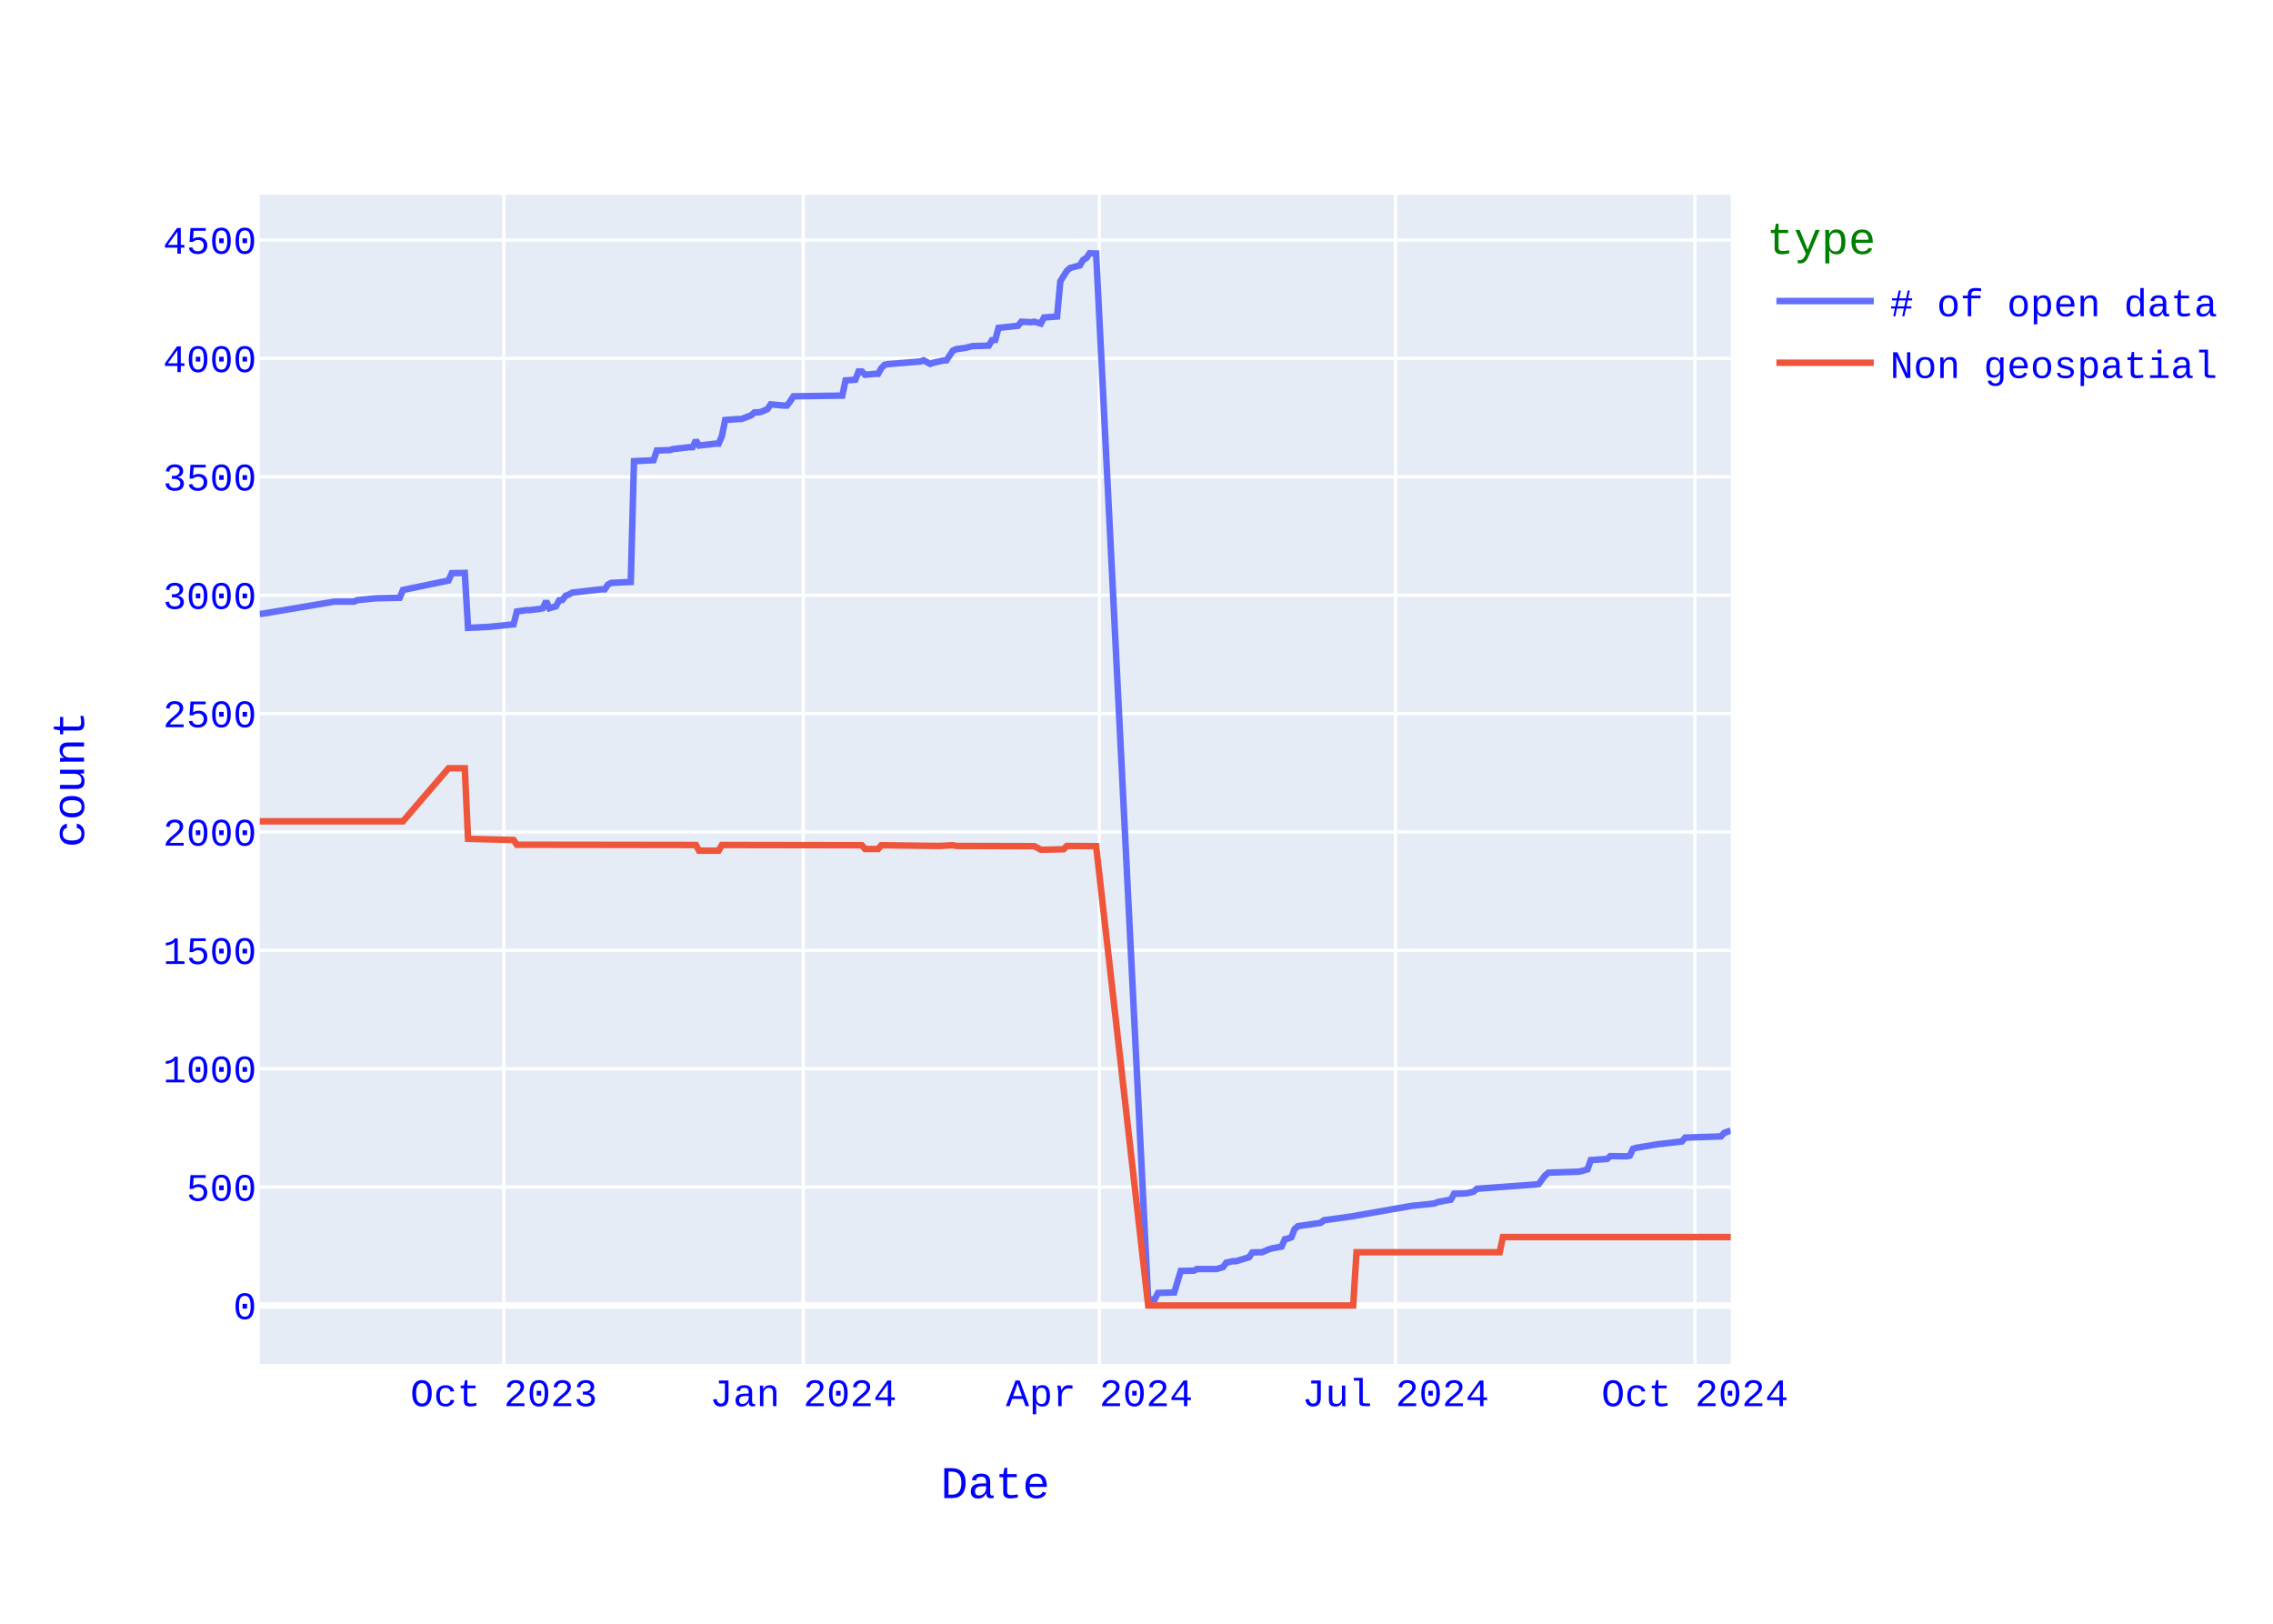
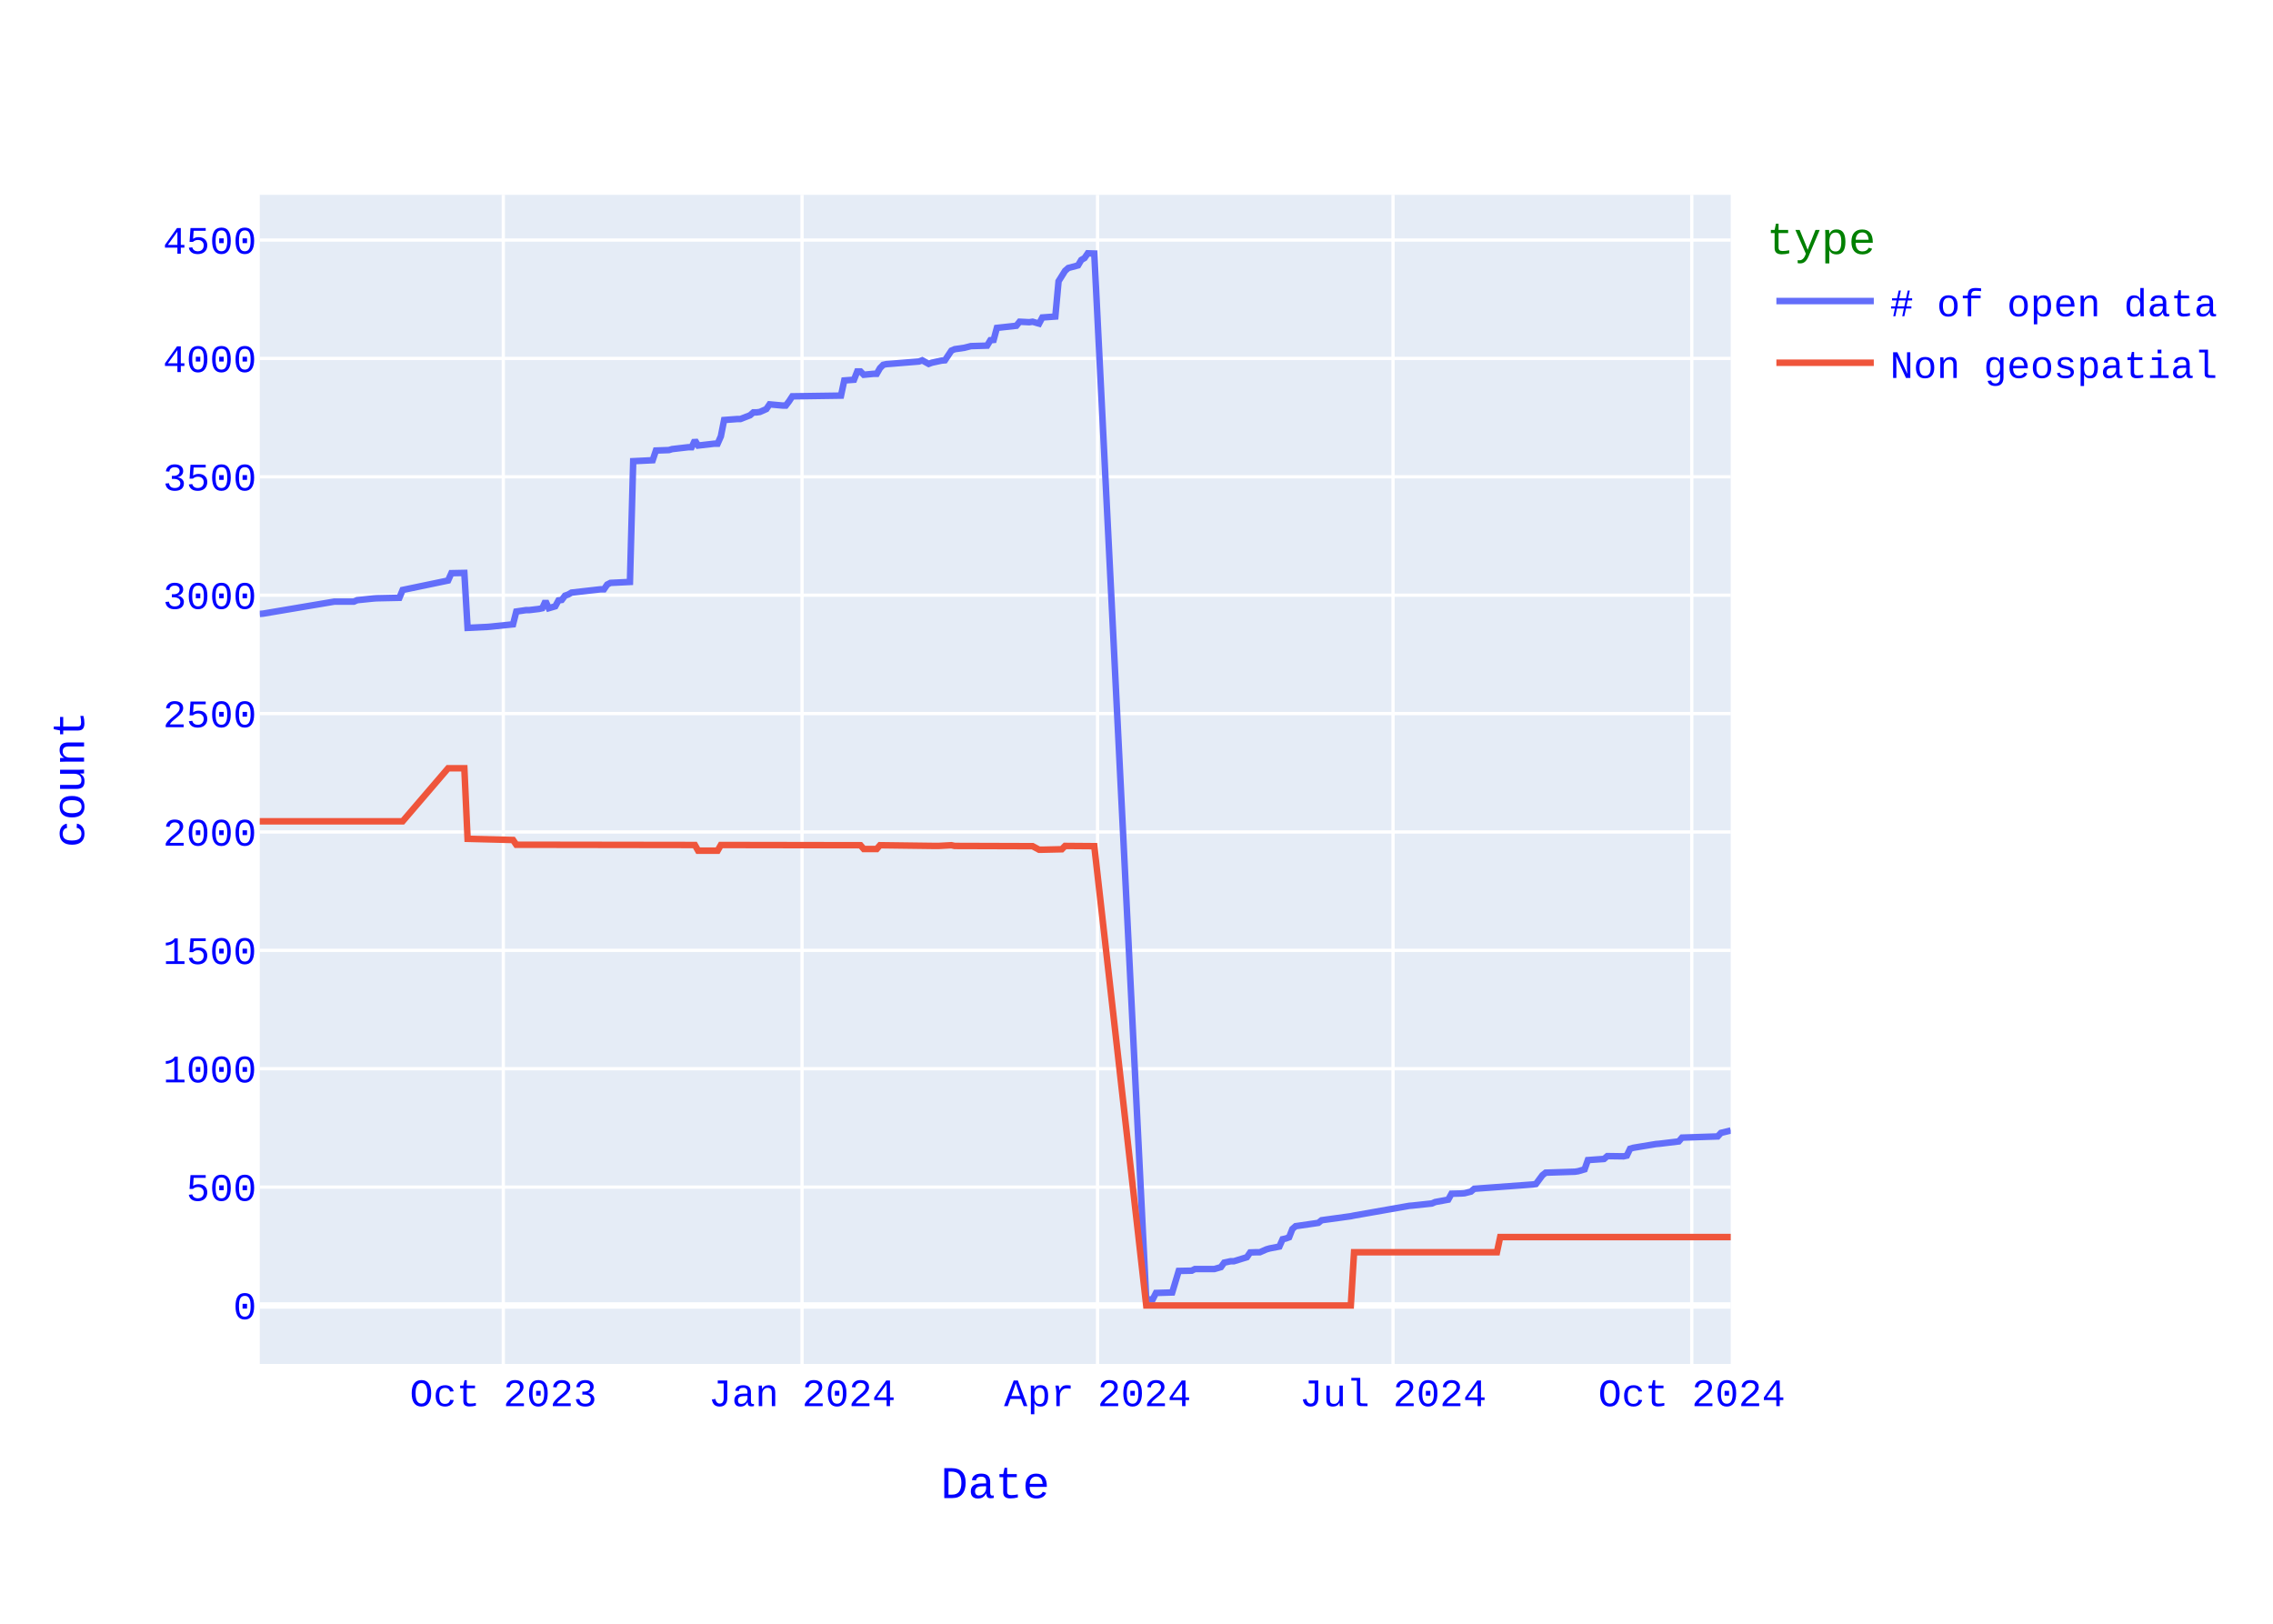
<svg xmlns="http://www.w3.org/2000/svg" class="main-svg" width="700" height="500" style="" viewBox="0 0 700 500">
  <rect x="0" y="0" width="700" height="500" style="fill: rgb(255, 255, 255); fill-opacity: 1;" />
-   <defs id="defs-65198d">
+   <defs id="defs-5695b2">
    <g class="clips">
-       <clipPath id="clip65198dxyplot" class="plotclip">
+       <clipPath id="clip5695b2xyplot" class="plotclip">
        <rect width="453" height="360" />
      </clipPath>
-       <clipPath class="axesclip" id="clip65198dx">
+       <clipPath class="axesclip" id="clip5695b2x">
        <rect x="80" y="0" width="453" height="500" />
      </clipPath>
-       <clipPath class="axesclip" id="clip65198dy">
+       <clipPath class="axesclip" id="clip5695b2y">
        <rect x="0" y="60" width="700" height="360" />
      </clipPath>
-       <clipPath class="axesclip" id="clip65198dxy">
+       <clipPath class="axesclip" id="clip5695b2xy">
        <rect x="80" y="60" width="453" height="360" />
      </clipPath>
    </g>
    <g class="gradients" />
    <g class="patterns" />
  </defs>
  <g class="bglayer">
    <rect class="bg" x="80" y="60" width="453" height="360" style="fill: rgb(229, 236, 246); fill-opacity: 1; stroke-width: 0;" />
  </g>
  <g class="layer-below">
    <g class="imagelayer" />
    <g class="shapelayer" />
  </g>
  <g class="cartesianlayer">
    <g class="subplot xy">
      <g class="layer-subplot">
        <g class="shapelayer" />
        <g class="imagelayer" />
      </g>
      <g class="minor-gridlayer">
        <g class="x" />
        <g class="y" />
      </g>
      <g class="gridlayer">
        <g class="x">
-           <path class="xgrid crisp" transform="translate(155.17,0)" d="M0,60v360" style="stroke: rgb(255, 255, 255); stroke-opacity: 1; stroke-width: 1px;" />
-           <path class="xgrid crisp" transform="translate(247.37,0)" d="M0,60v360" style="stroke: rgb(255, 255, 255); stroke-opacity: 1; stroke-width: 1px;" />
-           <path class="xgrid crisp" transform="translate(338.57,0)" d="M0,60v360" style="stroke: rgb(255, 255, 255); stroke-opacity: 1; stroke-width: 1px;" />
-           <path class="xgrid crisp" transform="translate(429.77,0)" d="M0,60v360" style="stroke: rgb(255, 255, 255); stroke-opacity: 1; stroke-width: 1px;" />
-           <path class="xgrid crisp" transform="translate(521.98,0)" d="M0,60v360" style="stroke: rgb(255, 255, 255); stroke-opacity: 1; stroke-width: 1px;" />
+           <path class="xgrid crisp" transform="translate(155,0)" d="M0,60v360" style="stroke: rgb(255, 255, 255); stroke-opacity: 1; stroke-width: 1px;" />
+           <path class="xgrid crisp" transform="translate(247,0)" d="M0,60v360" style="stroke: rgb(255, 255, 255); stroke-opacity: 1; stroke-width: 1px;" />
+           <path class="xgrid crisp" transform="translate(338,0)" d="M0,60v360" style="stroke: rgb(255, 255, 255); stroke-opacity: 1; stroke-width: 1px;" />
+           <path class="xgrid crisp" transform="translate(429,0)" d="M0,60v360" style="stroke: rgb(255, 255, 255); stroke-opacity: 1; stroke-width: 1px;" />
+           <path class="xgrid crisp" transform="translate(521,0)" d="M0,60v360" style="stroke: rgb(255, 255, 255); stroke-opacity: 1; stroke-width: 1px;" />
        </g>
        <g class="y">
          <path class="ygrid crisp" transform="translate(0,365.55)" d="M80,0h453" style="stroke: rgb(255, 255, 255); stroke-opacity: 1; stroke-width: 1px;" />
          <path class="ygrid crisp" transform="translate(0,329.09)" d="M80,0h453" style="stroke: rgb(255, 255, 255); stroke-opacity: 1; stroke-width: 1px;" />
          <path class="ygrid crisp" transform="translate(0,292.64)" d="M80,0h453" style="stroke: rgb(255, 255, 255); stroke-opacity: 1; stroke-width: 1px;" />
          <path class="ygrid crisp" transform="translate(0,256.19)" d="M80,0h453" style="stroke: rgb(255, 255, 255); stroke-opacity: 1; stroke-width: 1px;" />
          <path class="ygrid crisp" transform="translate(0,219.73)" d="M80,0h453" style="stroke: rgb(255, 255, 255); stroke-opacity: 1; stroke-width: 1px;" />
          <path class="ygrid crisp" transform="translate(0,183.28)" d="M80,0h453" style="stroke: rgb(255, 255, 255); stroke-opacity: 1; stroke-width: 1px;" />
          <path class="ygrid crisp" transform="translate(0,146.82)" d="M80,0h453" style="stroke: rgb(255, 255, 255); stroke-opacity: 1; stroke-width: 1px;" />
          <path class="ygrid crisp" transform="translate(0,110.37)" d="M80,0h453" style="stroke: rgb(255, 255, 255); stroke-opacity: 1; stroke-width: 1px;" />
          <path class="ygrid crisp" transform="translate(0,73.92)" d="M80,0h453" style="stroke: rgb(255, 255, 255); stroke-opacity: 1; stroke-width: 1px;" />
        </g>
      </g>
      <g class="zerolinelayer">
        <path class="yzl zl crisp" transform="translate(0,402)" d="M80,0h453" style="stroke: rgb(255, 255, 255); stroke-opacity: 1; stroke-width: 2px;" />
      </g>
      <path class="xlines-below" />
      <path class="ylines-below" />
      <g class="overlines-below" />
      <g class="xaxislayer-below" />
      <g class="yaxislayer-below" />
      <g class="overaxes-below" />
-       <g class="plot" transform="translate(80,60)" clip-path="url(#clip65198dxyplot)">
+       <g class="plot" transform="translate(80,60)" clip-path="url(#clip5695b2xyplot)">
        <g class="scatterlayer mlayer">
-           <g class="trace scatter trace6a2fa7" style="stroke-miterlimit: 2; opacity: 1;">
+           <g class="trace scatter trace73e295" style="stroke-miterlimit: 2; opacity: 1;">
            <g class="fills" />
            <g class="errorbars" />
            <g class="lines">
-               <path class="js-line" d="M453,288.12L451,288.85L449.99,289.94L438.97,290.31L437.97,291.48L431.95,292.2L430.95,292.28L423.94,293.44L422.93,293.74L421.93,295.85L420.93,296.07L415.92,296L414.92,296.87L409.9,297.23L408.9,300.08L406.9,300.66L405.9,300.81L396.88,301.1L395.87,301.9L393.87,304.6L392.87,304.74L374.83,306.06L373.83,306.93L371.82,307.44L370.82,307.51L367.81,307.59L366.81,309.41L362.8,310.14L361.8,310.58L355.79,311.23L354.78,311.31L337.75,314.3L336.74,314.51L327.72,315.75L326.72,316.56L319.71,317.58L318.7,318.45L317.7,321L316.7,321.37L315.7,321.59L314.69,323.85L311.69,324.43L310.69,324.72L308.68,325.6L307.68,325.6L305.67,325.67L304.67,327.13L300.66,328.37L299.66,328.37L297.66,328.8L296.65,330.19L294.65,330.77L293.65,330.77L288.64,330.77L287.63,331.28L283.63,331.36L281.62,337.99L276.61,338.14L275.61,340.1L273.6,340.18L257.57,18.07L255.56,18L254.56,19.46L253.56,20.04L252.56,21.72L249.55,22.52L248.55,23.4L246.54,26.6L245.54,37.47L241.53,37.76L240.53,39.65L238.53,39.07L237.52,39.22L234.52,39.07L233.52,40.31L227.5,40.97L226.5,44.68L225.5,44.76L224.5,46.43L219.48,46.58L217.48,47.09L214.47,47.53L213.47,47.96L211.47,50.95L210.46,51.03L207.46,51.68L206.46,52.05L204.45,50.95L203.45,51.32L194.43,52.05L193.43,52.12L192.42,52.34L191.42,53.36L190.42,55.11L189.42,55.11L186.41,55.4L185.41,54.38L184.41,54.38L183.4,56.93L180.4,57.15L179.4,61.82L164.36,62.04L163.36,63.57L162.36,64.88L161.36,64.88L157.35,64.51L156.35,65.97L154.34,66.85L153.34,66.99L152.34,66.99L151.33,67.87L148.33,69.04L147.33,69.04L143.32,69.33L142.31,74.36L141.31,76.62L140.31,76.62L135.3,77.2L134.3,75.6L133.29,77.71L132.29,77.71L127.28,78.29L126.28,78.59L122.27,78.73L121.27,81.72L115.25,82.01L114.25,119.2L108.24,119.49L107.24,120L106.23,121.46L105.23,121.46L96.21,122.48L95.21,123.06L94.21,123.42L93.21,124.74L92.2,124.88L91.2,126.7L89.2,127.29L88.19,125.1L87.19,127.29L86.19,127.51L83.18,127.87L82.18,127.87L79.17,128.31L78.17,132.25L71.16,132.97L70.15,133.05L64.14,133.34L63.14,116.42L59.13,116.5L58.13,118.76L44.1,121.67L43.1,124.08L36.08,124.23L35.08,124.3L30.07,124.81L29.06,125.25L23.05,125.25L1,128.96L0,129.04" style="vector-effect: none; fill: none; stroke: rgb(99, 110, 250); stroke-opacity: 1; stroke-width: 2px; opacity: 1;" />
+               <path class="js-line" d="M453,288.12L450,288.85L449,289.94L438,290.31L437,291.48L431,292.2L430,292.28L423,293.44L422,293.74L421,295.85L420,296.07L415,296L414,296.87L409,297.23L408,300.08L406,300.66L405,300.81L396,301.1L395,301.9L393,304.6L392,304.74L374,306.06L373,306.93L371,307.44L370,307.51L367,307.59L366,309.41L362,310.14L361,310.58L355,311.23L354,311.31L337,314.3L336,314.51L327,315.75L326,316.56L319,317.58L318,318.45L317,321L316,321.37L315,321.59L314,323.85L311,324.43L310,324.72L308,325.6L307,325.6L305,325.67L304,327.13L300,328.37L299,328.37L297,328.8L296,330.19L294,330.77L293,330.77L288,330.77L287,331.28L283,331.36L281,337.99L276,338.14L275,340.1L273,340.18L257,18.07L255,18L254,19.46L253,20.04L252,21.72L249,22.52L248,23.4L246,26.6L245,37.47L241,37.76L240,39.65L238,39.07L237,39.22L234,39.07L233,40.31L227,40.97L226,44.68L225,44.76L224,46.43L219,46.58L217,47.09L214,47.53L213,47.96L211,50.95L210,51.03L207,51.68L206,52.05L204,50.95L203,51.32L194,52.05L193,52.12L192,52.34L191,53.36L190,55.11L189,55.11L186,55.4L185,54.38L184,54.38L183,56.93L180,57.15L179,61.82L164,62.04L163,63.57L162,64.88L161,64.88L157,64.51L156,65.97L154,66.85L153,66.99L152,66.99L151,67.87L148,69.04L147,69.04L143,69.33L142,74.36L141,76.62L140,76.62L135,77.2L134,75.6L133,77.71L132,77.71L127,78.29L126,78.59L122,78.73L121,81.72L115,82.01L114,119.2L108,119.49L107,120L106,121.46L105,121.46L96,122.48L95,123.06L94,123.42L93,124.74L92,124.88L91,126.7L89,127.29L88,125.1L87,127.29L86,127.51L83,127.87L82,127.87L79,128.31L78,132.25L71,132.97L70,133.05L64,133.34L63,116.42L59,116.5L58,118.76L44,121.67L43,124.08L36,124.23L35,124.3L30,124.81L29,125.25L23,125.25L1,128.96L0,129.04" style="vector-effect: none; fill: none; stroke: rgb(99, 110, 250); stroke-opacity: 1; stroke-width: 2px; opacity: 1;" />
            </g>
            <g class="points" />
            <g class="text" />
          </g>
-           <g class="trace scatter trace0ec0f6" style="stroke-miterlimit: 2; opacity: 1;">
+           <g class="trace scatter trace521f93" style="stroke-miterlimit: 2; opacity: 1;">
            <g class="fills" />
            <g class="errorbars" />
            <g class="lines">
-               <path class="js-line" d="M453,320.93L442.98,320.93L441.98,320.93L382.85,320.93L381.84,325.6L337.75,325.6L336.74,342L273.6,342L257.57,200.56L248.55,200.49L247.55,201.51L241.53,201.65L240.53,201.65L238.53,200.56L237.52,200.56L214.47,200.49L213.47,200.27L209.46,200.49L208.46,200.49L191.42,200.27L190.42,201.43L186.41,201.43L185.41,200.27L142.31,200.2L141.31,201.95L135.3,201.95L134.3,200.2L79.17,200.12L78.17,198.66L64.14,198.3L63.14,176.57L58.13,176.57L44.1,192.9L0,192.9" style="vector-effect: none; fill: none; stroke: rgb(239, 85, 59); stroke-opacity: 1; stroke-width: 2px; opacity: 1;" />
+               <path class="js-line" d="M453,320.93L382,320.93L381,325.6L337,325.6L336,342L273,342L257,200.56L248,200.49L247,201.51L241,201.65L240,201.65L238,200.56L237,200.56L214,200.49L213,200.27L209,200.49L208,200.49L191,200.27L190,201.43L186,201.43L185,200.27L142,200.2L141,201.95L135,201.95L134,200.2L79,200.12L78,198.66L64,198.3L63,176.57L58,176.57L44,192.9L0,192.9" style="vector-effect: none; fill: none; stroke: rgb(239, 85, 59); stroke-opacity: 1; stroke-width: 2px; opacity: 1;" />
            </g>
            <g class="points" />
            <g class="text" />
          </g>
        </g>
      </g>
      <g class="overplot" />
      <path class="xlines-above crisp" d="M0,0" style="fill: none;" />
      <path class="ylines-above crisp" d="M0,0" style="fill: none;" />
      <g class="overlines-above" />
      <g class="xaxislayer-above">
        <g class="xtick">
-           <text text-anchor="middle" x="0" y="433" transform="translate(155.17,0)" style="font-family: 'Courier New'; font-size: 12px; fill: rgb(0, 0, 255); fill-opacity: 1; white-space: pre; opacity: 1;">Oct 2023</text>
-         </g>
-         <g class="xtick">
-           <text text-anchor="middle" x="0" y="433" style="font-family: 'Courier New'; font-size: 12px; fill: rgb(0, 0, 255); fill-opacity: 1; white-space: pre; opacity: 1;" transform="translate(247.37,0)">Jan 2024</text>
-         </g>
-         <g class="xtick">
-           <text text-anchor="middle" x="0" y="433" style="font-family: 'Courier New'; font-size: 12px; fill: rgb(0, 0, 255); fill-opacity: 1; white-space: pre; opacity: 1;" transform="translate(338.57,0)">Apr 2024</text>
-         </g>
-         <g class="xtick">
-           <text text-anchor="middle" x="0" y="433" style="font-family: 'Courier New'; font-size: 12px; fill: rgb(0, 0, 255); fill-opacity: 1; white-space: pre; opacity: 1;" transform="translate(429.77,0)">Jul 2024</text>
-         </g>
-         <g class="xtick">
-           <text text-anchor="middle" x="0" y="433" style="font-family: 'Courier New'; font-size: 12px; fill: rgb(0, 0, 255); fill-opacity: 1; white-space: pre; opacity: 1;" transform="translate(521.98,0)">Oct 2024</text>
+           <text text-anchor="middle" x="0" y="433" transform="translate(155,0)" style="font-family: 'Courier New'; font-size: 12px; fill: rgb(0, 0, 255); fill-opacity: 1; white-space: pre; opacity: 1;">Oct 2023</text>
+         </g>
+         <g class="xtick">
+           <text text-anchor="middle" x="0" y="433" style="font-family: 'Courier New'; font-size: 12px; fill: rgb(0, 0, 255); fill-opacity: 1; white-space: pre; opacity: 1;" transform="translate(247,0)">Jan 2024</text>
+         </g>
+         <g class="xtick">
+           <text text-anchor="middle" x="0" y="433" style="font-family: 'Courier New'; font-size: 12px; fill: rgb(0, 0, 255); fill-opacity: 1; white-space: pre; opacity: 1;" transform="translate(338,0)">Apr 2024</text>
+         </g>
+         <g class="xtick">
+           <text text-anchor="middle" x="0" y="433" style="font-family: 'Courier New'; font-size: 12px; fill: rgb(0, 0, 255); fill-opacity: 1; white-space: pre; opacity: 1;" transform="translate(429,0)">Jul 2024</text>
+         </g>
+         <g class="xtick">
+           <text text-anchor="middle" x="0" y="433" style="font-family: 'Courier New'; font-size: 12px; fill: rgb(0, 0, 255); fill-opacity: 1; white-space: pre; opacity: 1;" transform="translate(521,0)">Oct 2024</text>
        </g>
      </g>
      <g class="yaxislayer-above">
        <g class="ytick">
          <text text-anchor="end" x="79" y="4.2" transform="translate(0,402)" style="font-family: 'Courier New'; font-size: 12px; fill: rgb(0, 0, 255); fill-opacity: 1; white-space: pre; opacity: 1;">0</text>
        </g>
        <g class="ytick">
          <text text-anchor="end" x="79" y="4.2" style="font-family: 'Courier New'; font-size: 12px; fill: rgb(0, 0, 255); fill-opacity: 1; white-space: pre; opacity: 1;" transform="translate(0,365.55)">500</text>
        </g>
        <g class="ytick">
          <text text-anchor="end" x="79" y="4.2" style="font-family: 'Courier New'; font-size: 12px; fill: rgb(0, 0, 255); fill-opacity: 1; white-space: pre; opacity: 1;" transform="translate(0,329.09)">1000</text>
        </g>
        <g class="ytick">
          <text text-anchor="end" x="79" y="4.2" style="font-family: 'Courier New'; font-size: 12px; fill: rgb(0, 0, 255); fill-opacity: 1; white-space: pre; opacity: 1;" transform="translate(0,292.64)">1500</text>
        </g>
        <g class="ytick">
          <text text-anchor="end" x="79" y="4.2" style="font-family: 'Courier New'; font-size: 12px; fill: rgb(0, 0, 255); fill-opacity: 1; white-space: pre; opacity: 1;" transform="translate(0,256.19)">2000</text>
        </g>
        <g class="ytick">
          <text text-anchor="end" x="79" y="4.2" style="font-family: 'Courier New'; font-size: 12px; fill: rgb(0, 0, 255); fill-opacity: 1; white-space: pre; opacity: 1;" transform="translate(0,219.73)">2500</text>
        </g>
        <g class="ytick">
          <text text-anchor="end" x="79" y="4.2" style="font-family: 'Courier New'; font-size: 12px; fill: rgb(0, 0, 255); fill-opacity: 1; white-space: pre; opacity: 1;" transform="translate(0,183.28)">3000</text>
        </g>
        <g class="ytick">
          <text text-anchor="end" x="79" y="4.2" style="font-family: 'Courier New'; font-size: 12px; fill: rgb(0, 0, 255); fill-opacity: 1; white-space: pre; opacity: 1;" transform="translate(0,146.82)">3500</text>
        </g>
        <g class="ytick">
          <text text-anchor="end" x="79" y="4.2" style="font-family: 'Courier New'; font-size: 12px; fill: rgb(0, 0, 255); fill-opacity: 1; white-space: pre; opacity: 1;" transform="translate(0,110.37)">4000</text>
        </g>
        <g class="ytick">
          <text text-anchor="end" x="79" y="4.2" style="font-family: 'Courier New'; font-size: 12px; fill: rgb(0, 0, 255); fill-opacity: 1; white-space: pre; opacity: 1;" transform="translate(0,73.92)">4500</text>
        </g>
      </g>
      <g class="overaxes-above" />
    </g>
  </g>
  <g class="polarlayer" />
  <g class="smithlayer" />
  <g class="ternarylayer" />
  <g class="geolayer" />
  <g class="funnelarealayer" />
  <g class="pielayer" />
  <g class="iciclelayer" />
  <g class="treemaplayer" />
  <g class="sunburstlayer" />
  <g class="glimages" />
-   <defs id="topdefs-65198d">
+   <defs id="topdefs-5695b2">
    <g class="clips" />
-     <clipPath id="legend65198d">
+     <clipPath id="legend5695b2">
      <rect width="146" height="67" x="0" y="0" />
    </clipPath>
  </defs>
  <g class="layer-above">
    <g class="imagelayer" />
    <g class="shapelayer" />
  </g>
  <g class="infolayer">
    <g class="legend" pointer-events="all" transform="translate(542.06,60)">
      <rect class="bg" shape-rendering="crispEdges" style="stroke: rgb(68, 68, 68); stroke-opacity: 1; fill: rgb(255, 255, 255); fill-opacity: 1; stroke-width: 0px;" width="146" height="67" x="0" y="0" />
-       <g class="scrollbox" transform="" clip-path="url(#legend65198d)">
+       <g class="scrollbox" transform="" clip-path="url(#legend5695b2)">
        <text class="legendtitletext" text-anchor="start" x="2" y="18.2" style="font-family: 'Courier New'; font-size: 14px; fill: rgb(0, 128, 0); fill-opacity: 1; white-space: pre;">type</text>
        <g class="groups" transform="">
          <g class="traces" transform="translate(0,32.7)" style="opacity: 1;">
            <text class="legendtext" text-anchor="start" x="40" y="4.68" style="font-family: 'Courier New'; font-size: 12px; fill: rgb(0, 0, 255); fill-opacity: 1; white-space: pre;"># of open data</text>
            <g class="layers" style="opacity: 1;">
              <g class="legendfill" />
              <g class="legendlines">
                <path class="js-line" d="M5,0h30" style="fill: none; stroke: rgb(99, 110, 250); stroke-opacity: 1; stroke-width: 2px;" />
              </g>
              <g class="legendsymbols">
                <g class="legendpoints" />
              </g>
            </g>
            <rect class="legendtoggle" x="0" y="-9.5" width="140.828" height="19" style="fill: rgb(0, 0, 0); fill-opacity: 0;" />
          </g>
        </g>
        <g class="groups" transform="">
          <g class="traces" transform="translate(0,51.7)" style="opacity: 1;">
            <text class="legendtext" text-anchor="start" x="40" y="4.68" style="font-family: 'Courier New'; font-size: 12px; fill: rgb(0, 0, 255); fill-opacity: 1; white-space: pre;">Non geospatial</text>
            <g class="layers" style="opacity: 1;">
              <g class="legendfill" />
              <g class="legendlines">
                <path class="js-line" d="M5,0h30" style="fill: none; stroke: rgb(239, 85, 59); stroke-opacity: 1; stroke-width: 2px;" />
              </g>
              <g class="legendsymbols">
                <g class="legendpoints" />
              </g>
            </g>
            <rect class="legendtoggle" x="0" y="-9.5" width="140.828" height="19" style="fill: rgb(0, 0, 0); fill-opacity: 0;" />
          </g>
        </g>
      </g>
      <rect class="scrollbar" rx="20" ry="3" width="0" height="0" style="fill: rgb(128, 139, 164); fill-opacity: 1;" x="0" y="0" />
    </g>
    <g class="g-gtitle" />
    <g class="g-xtitle">
      <text class="xtitle" x="306.5" y="461.3" text-anchor="middle" style="font-family: 'Courier New'; font-size: 14px; fill: rgb(0, 0, 255); opacity: 1; font-weight: normal; white-space: pre;">Date</text>
    </g>
    <g class="g-ytitle">
      <text class="ytitle" transform="rotate(-90,25.8875,240)" x="25.888" y="240" text-anchor="middle" style="font-family: 'Courier New'; font-size: 14px; fill: rgb(0, 0, 255); opacity: 1; font-weight: normal; white-space: pre;">count</text>
    </g>
  </g>
</svg>
